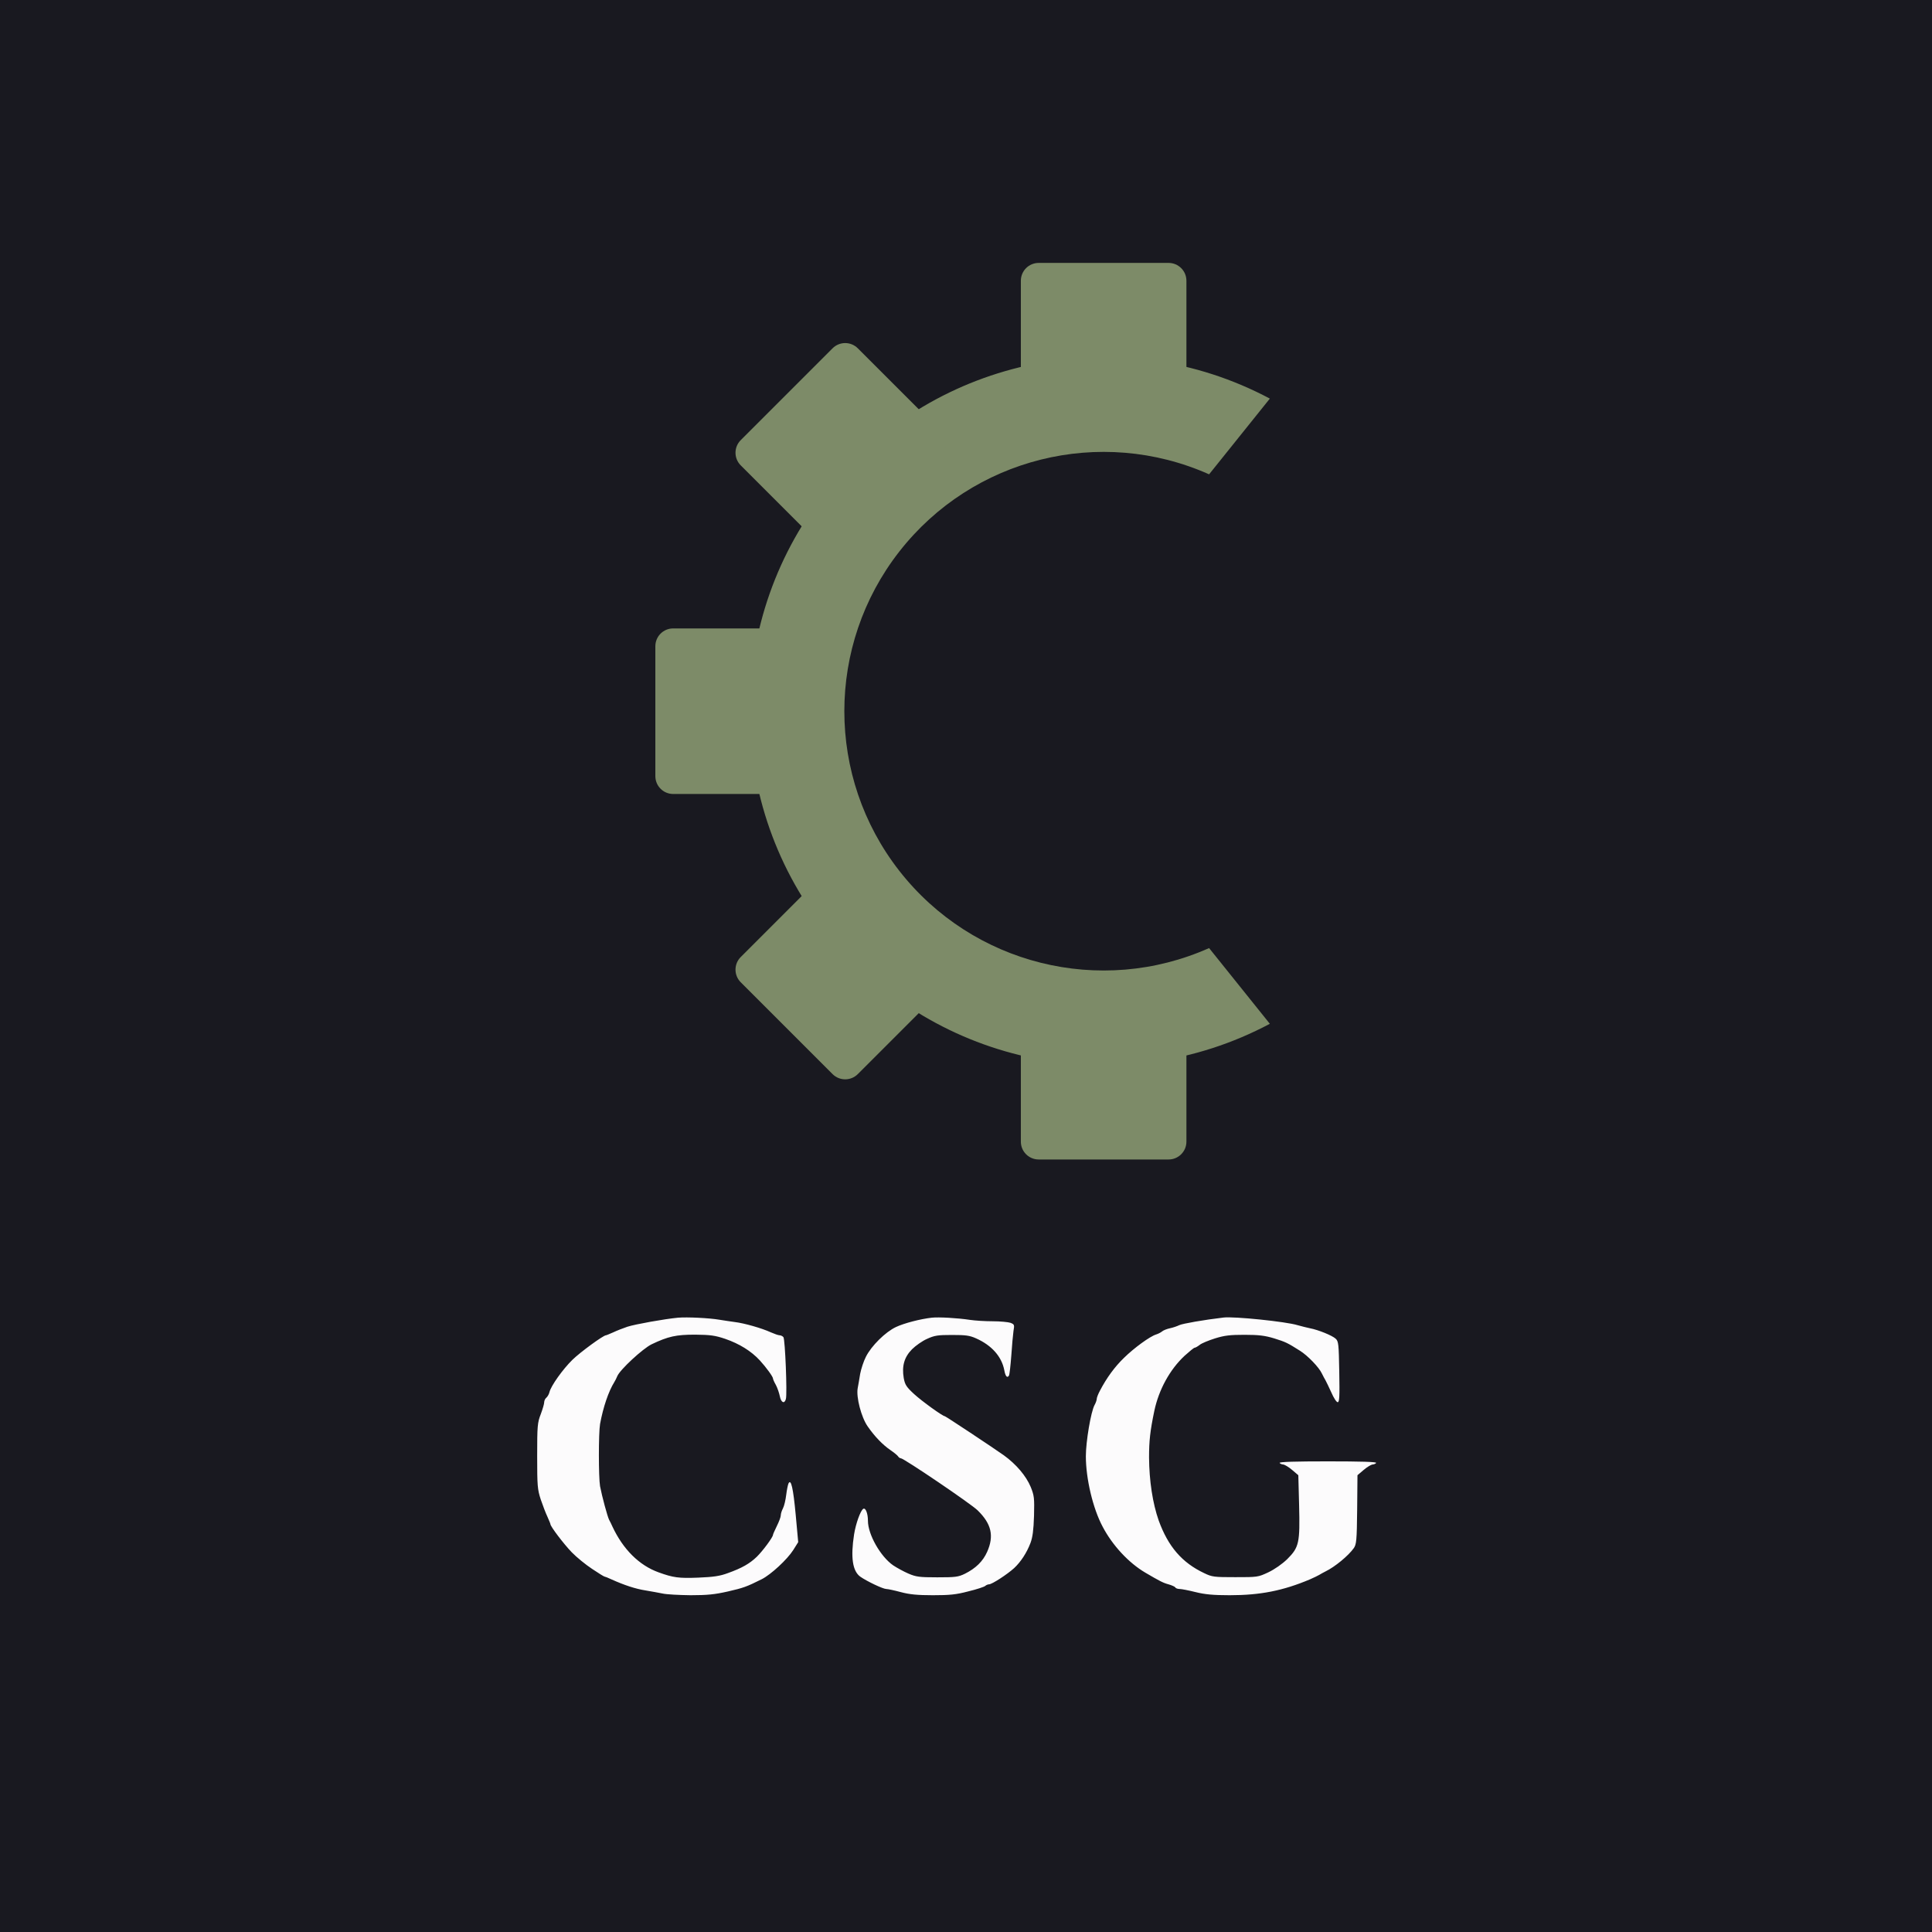
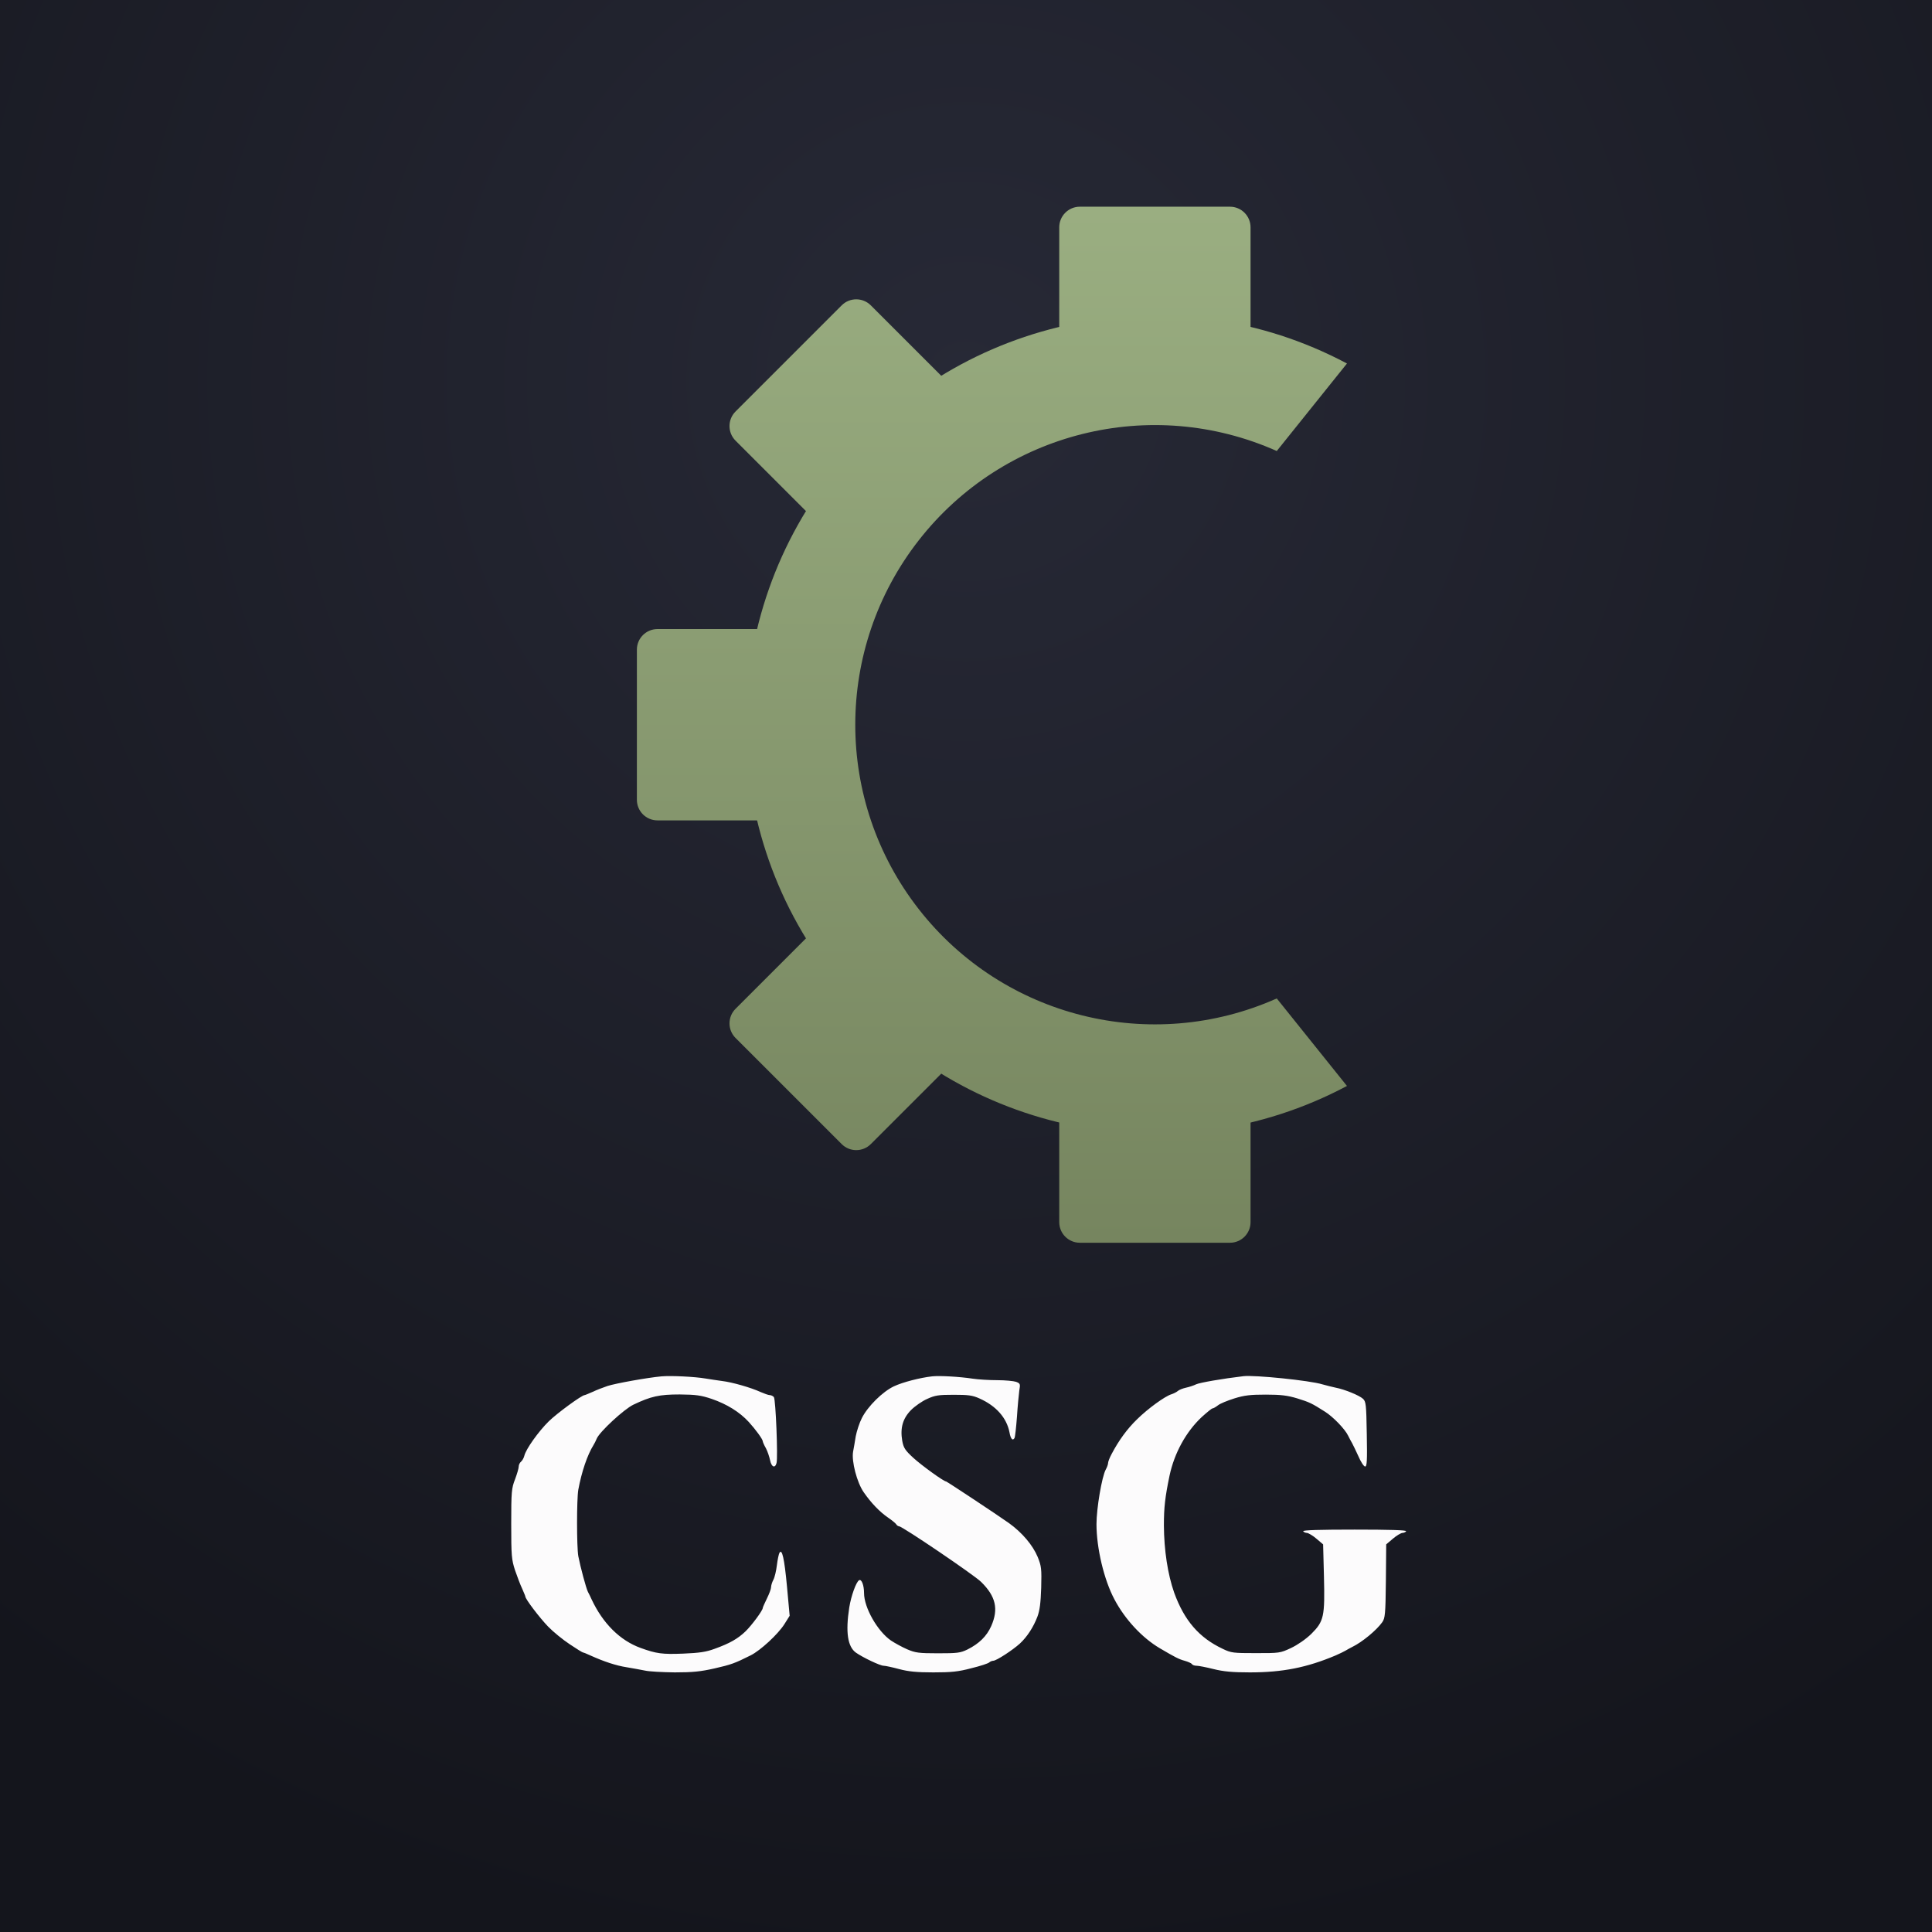
<svg xmlns="http://www.w3.org/2000/svg" viewBox="0 0 1024 1024">
-   <rect width="1024" height="1024" fill="#191920" />
-   <g transform="translate(346 138) scale(2.7) translate(-87 -157)">
-     <g fill="#7d8b68">
-       <path d="M208.128 184.135 A69.5 69.5 0 1 0 208.128 306.865 L196.203 291.999 A50.9 50.9 0 1 1 196.203 199.001 Z" />
-       <rect x="159.25" y="157.5" width="32.5" height="30" rx="3.5" transform="rotate(0 175.5 245.5)" />
-       <rect x="159.25" y="157.5" width="32.5" height="30" rx="3.5" transform="rotate(-45 175.5 245.5)" />
-       <rect x="159.25" y="157.5" width="32.5" height="30" rx="3.5" transform="rotate(-90 175.5 245.5)" />
-       <rect x="159.25" y="157.5" width="32.5" height="30" rx="3.5" transform="rotate(-135 175.5 245.5)" />
-       <rect x="159.25" y="157.5" width="32.5" height="30" rx="3.5" transform="rotate(-180 175.5 245.5)" />
-     </g>
+   <defs>
+     <radialGradient id="tile-bg" cx="50%" cy="20%" r="82%">
+       <stop offset="0%" stop-color="#272936" />
+       <stop offset="100%" stop-color="#14151c" />
+     </radialGradient>
+     <linearGradient id="gear-sage" x1="0%" y1="0%" x2="0%" y2="100%">
+       <stop offset="0%" stop-color="#9aae81" />
+       <stop offset="100%" stop-color="#76855f" />
+     </linearGradient>
+     <mask id="gear-mask" maskUnits="userSpaceOnUse" x="87" y="157" width="122" height="177">
+       <g fill="#ffffff">
+         <path d="M208.128 184.135 A69.5 69.5 0 1 0 208.128 306.865 L196.203 291.999 A50.9 50.9 0 1 1 196.203 199.001 Z" />
+         <rect x="159.25" y="157.5" width="32.5" height="30" rx="3.5" transform="rotate(0 175.5 245.5)" />
+         <rect x="159.25" y="157.5" width="32.5" height="30" rx="3.5" transform="rotate(-45 175.5 245.5)" />
+         <rect x="159.25" y="157.5" width="32.5" height="30" rx="3.5" transform="rotate(-90 175.5 245.5)" />
+         <rect x="159.25" y="157.5" width="32.5" height="30" rx="3.5" transform="rotate(-135 175.5 245.5)" />
+         <rect x="159.25" y="157.5" width="32.5" height="30" rx="3.5" transform="rotate(-180 175.5 245.5)" />
+       </g>
+     </mask>
+   </defs>
+   <rect width="1024" height="1024" fill="url(#tile-bg)" />
+   <g transform="translate(336 108) scale(3.12) translate(-87 -157)">
+     <rect x="87" y="157" width="122" height="177" fill="url(#gear-sage)" mask="url(#gear-mask)" />
  </g>
-   <g transform="translate(281 697) scale(3.3) translate(-238 -173)">
+   <g transform="translate(267 728) scale(3.52) translate(-238 -173)">
    <g fill="#fcfbfc" transform="translate(0 500) scale(.025 -.025)">
      <path d="M10470 13063 c-86 -8 -275 -42 -325 -58 -27 -9 -68 -25 -91 -36 -23 -10 -44 -19 -47 -19 -17 0 -166 -109 -216 -158 -61 -60 -137 -166 -147 -207 -3 -13 -12 -29 -20 -36 -8 -6 -14 -20 -14 -30 0 -10 -10 -44 -22 -76 -21 -54 -23 -74 -23 -268 0 -194 2 -215 23 -280 13 -38 32 -88 43 -111 10 -23 19 -44 19 -47 0 -15 85 -127 137 -181 31 -32 90 -80 131 -107 40 -27 76 -49 79 -49 3 0 24 -8 47 -19 80 -36 152 -60 216 -70 36 -6 85 -15 110 -20 25 -6 106 -10 180 -11 108 0 156 5 240 24 100 23 120 30 218 79 59 30 163 126 202 187 l32 51 -16 175 c-16 172 -30 233 -46 203 -4 -8 -11 -41 -15 -74 -4 -33 -13 -72 -21 -87 -8 -15 -14 -35 -14 -45 0 -10 -11 -40 -25 -68 -13 -27 -25 -53 -25 -57 0 -15 -66 -104 -104 -141 -46 -44 -94 -72 -186 -105 -51 -19 -92 -25 -190 -29 -126 -5 -161 0 -255 34 -125 45 -228 148 -296 293 -6 14 -16 34 -22 45 -11 22 -45 148 -58 215 -10 58 -10 342 0 400 20 108 54 209 92 270 5 8 14 25 19 38 18 42 163 176 220 204 107 51 157 62 280 62 97 -1 128 -5 193 -27 90 -31 167 -78 223 -139 41 -45 84 -104 84 -116 0 -4 8 -23 19 -42 10 -19 21 -52 25 -72 8 -41 30 -51 39 -17 9 34 -5 383 -16 397 -5 6 -16 12 -25 12 -8 0 -33 9 -56 19 -56 26 -171 59 -231 66 -27 4 -72 10 -100 15 -64 11 -207 18 -265 13z M12100 13063 c-72 -8 -177 -35 -230 -60 -68 -32 -158 -121 -193 -191 -15 -29 -31 -79 -37 -110 -5 -31 -12 -73 -16 -93 -10 -57 23 -185 64 -244 45 -65 96 -118 147 -153 22 -15 44 -33 48 -39 4 -7 12 -13 18 -13 19 0 453 -294 494 -335 89 -87 106 -164 61 -266 -27 -61 -73 -106 -143 -141 -43 -21 -62 -23 -178 -23 -115 0 -136 3 -185 24 -30 13 -74 37 -98 53 -81 56 -162 198 -162 286 0 47 -15 86 -30 77 -18 -11 -48 -95 -59 -164 -23 -148 -10 -236 40 -272 43 -30 146 -79 167 -79 10 0 52 -9 93 -20 56 -15 107 -20 206 -20 108 0 150 4 229 25 54 13 102 29 108 35 5 5 17 10 24 10 19 0 117 64 161 104 43 40 81 98 105 161 14 37 20 82 23 175 3 115 1 130 -21 185 -30 72 -94 147 -173 204 -72 51 -374 251 -379 251 -14 0 -148 97 -197 142 -50 46 -59 60 -67 103 -13 77 3 134 53 185 23 23 67 54 97 67 48 22 69 25 160 25 87 0 113 -3 155 -22 101 -45 164 -117 181 -204 7 -40 19 -53 30 -35 4 7 10 64 15 128 4 64 11 135 14 158 7 40 6 43 -19 53 -15 5 -66 10 -114 10 -48 0 -114 4 -147 9 -78 12 -201 19 -245 14z M13975 13064 c-127 -15 -264 -39 -285 -49 -14 -7 -41 -16 -60 -20 -19 -4 -42 -13 -50 -20 -8 -7 -26 -16 -39 -20 -39 -12 -141 -86 -206 -150 -60 -58 -111 -128 -154 -210 -12 -22 -21 -46 -21 -53 0 -8 -6 -26 -14 -40 -24 -44 -56 -236 -56 -329 0 -144 45 -335 108 -453 63 -120 167 -232 274 -295 92 -54 115 -66 149 -75 21 -6 41 -15 44 -20 3 -6 16 -10 28 -10 12 0 58 -9 102 -20 60 -15 115 -20 219 -20 197 0 343 29 516 102 25 11 52 24 60 29 8 5 26 15 40 22 60 29 147 101 181 149 17 24 20 48 22 248 l2 221 40 34 c22 19 48 34 57 35 9 0 20 5 23 10 4 7 -102 10 -310 10 -208 0 -314 -3 -310 -10 3 -5 14 -10 23 -10 9 -1 35 -16 57 -35 l40 -34 5 -193 c6 -242 0 -270 -76 -346 -33 -32 -82 -66 -122 -85 -66 -31 -70 -31 -212 -31 -135 0 -149 1 -200 26 -142 67 -231 170 -292 338 -39 111 -61 256 -62 405 0 108 7 170 34 300 29 136 99 264 194 353 31 28 60 52 65 52 5 0 19 8 32 18 13 11 58 29 99 42 61 19 97 23 190 23 90 0 131 -5 190 -23 74 -23 86 -29 165 -79 50 -31 123 -107 141 -146 8 -16 19 -37 24 -45 5 -8 21 -43 37 -77 15 -35 33 -63 41 -63 11 0 13 36 10 195 -3 180 -5 196 -23 213 -23 21 -112 57 -165 67 -19 4 -55 13 -80 20 -74 23 -408 57 -475 49z" />
    </g>
  </g>
</svg>
